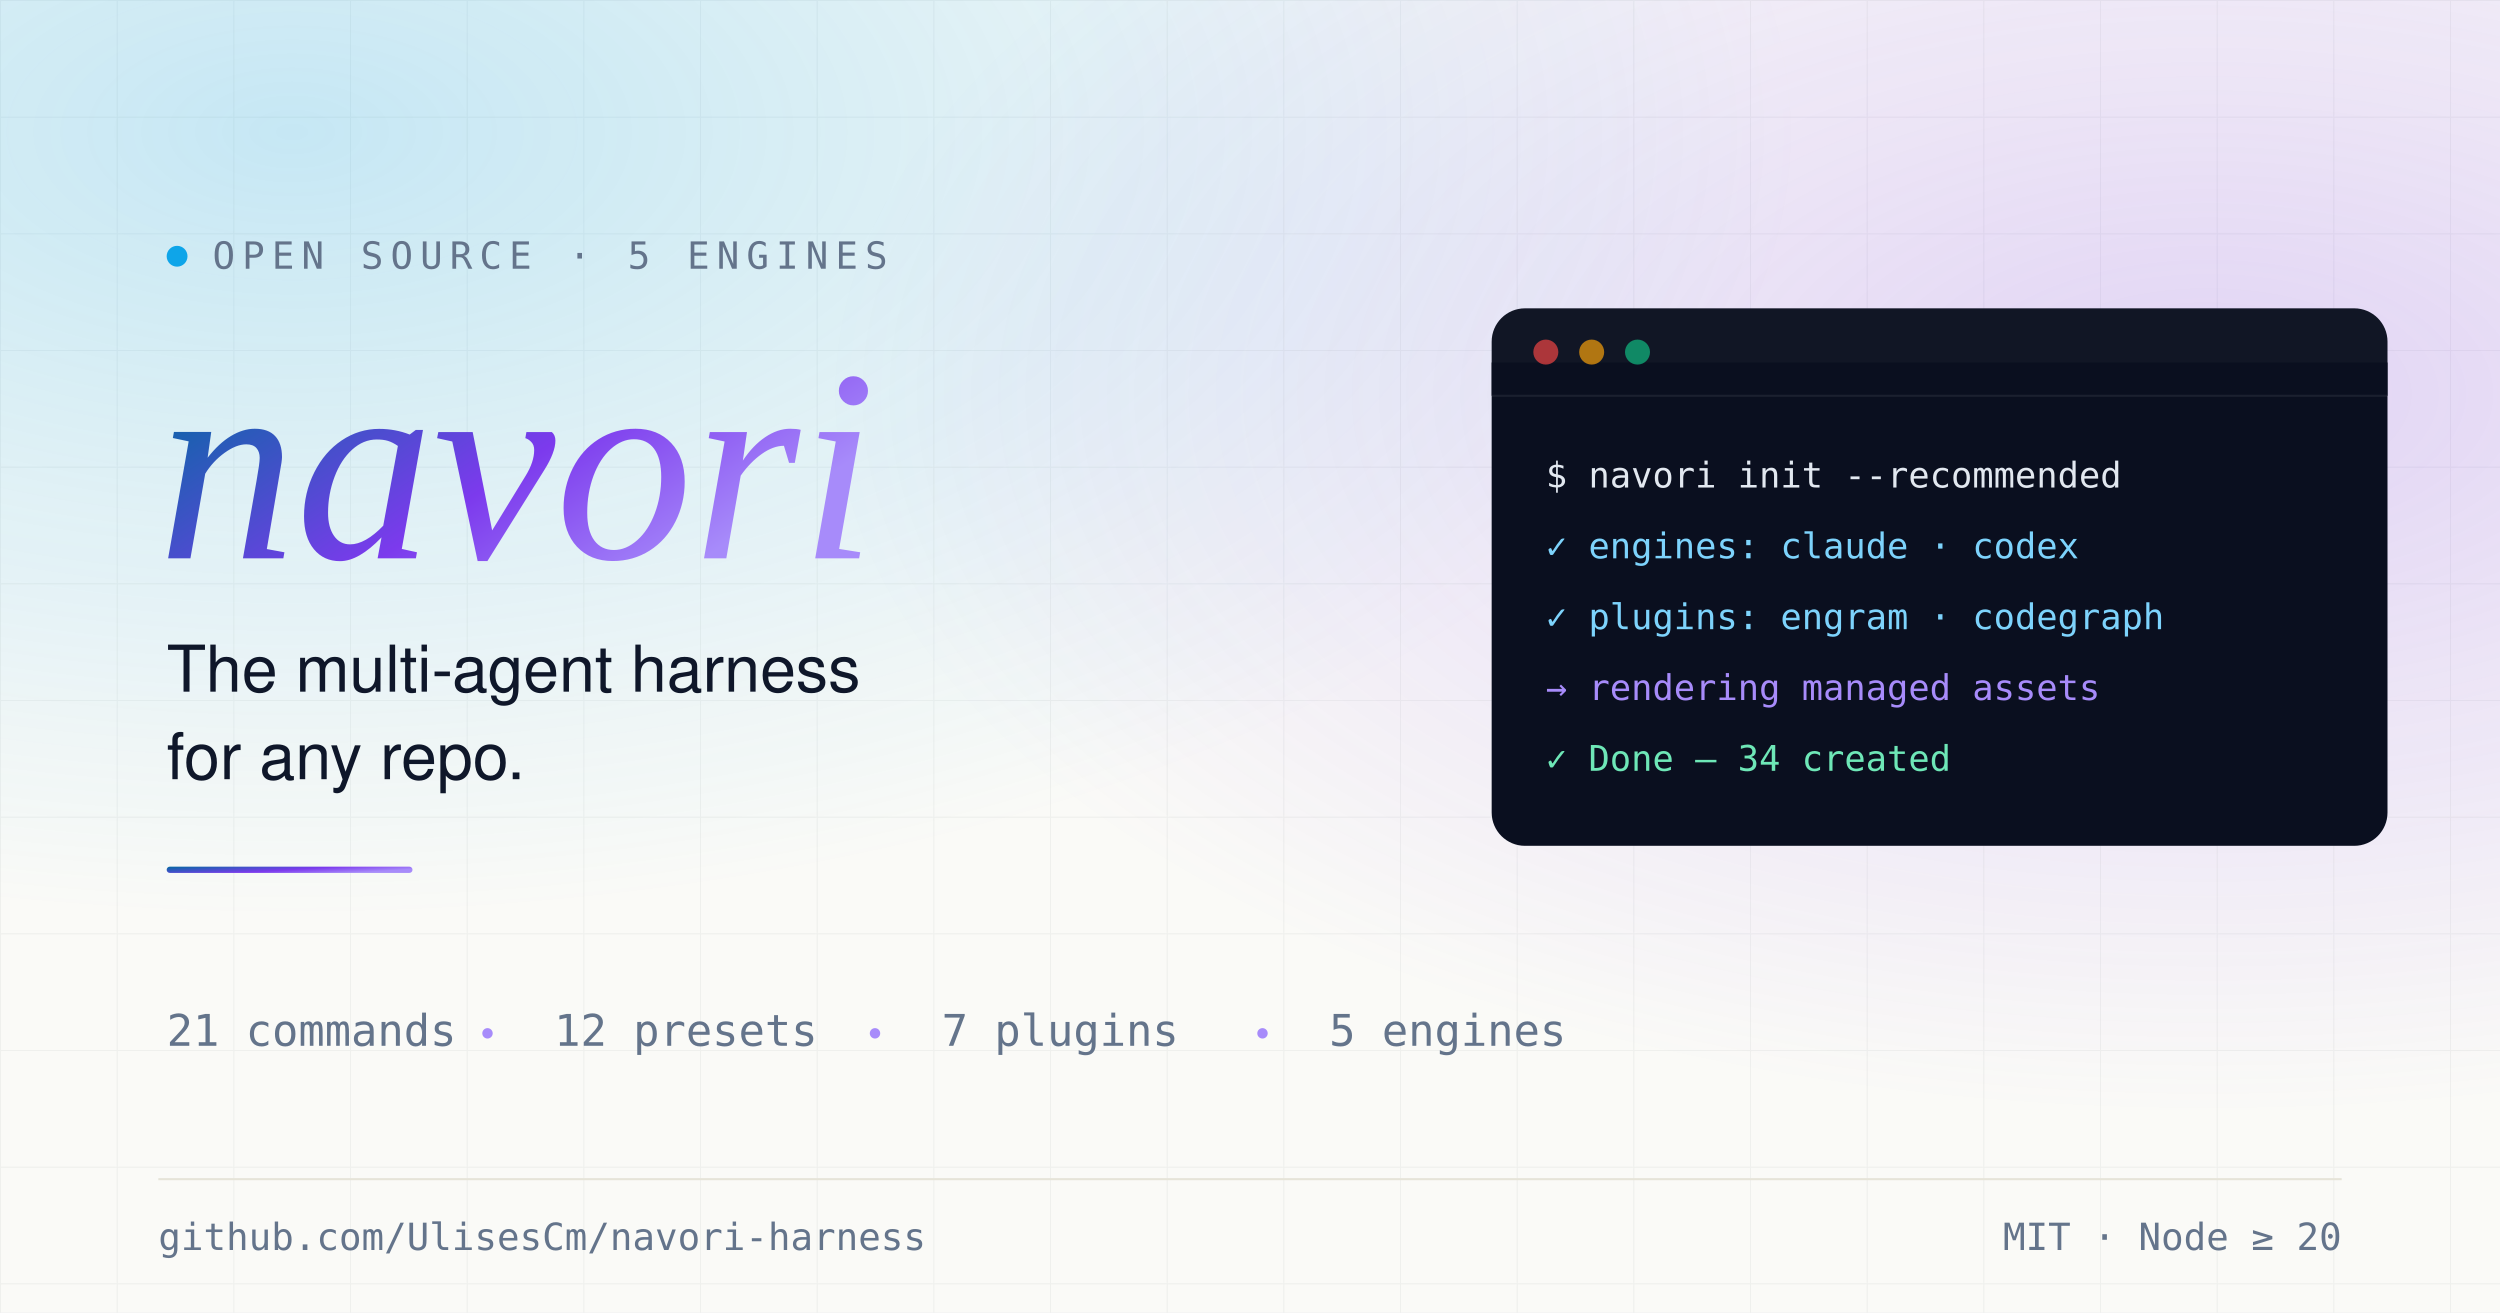
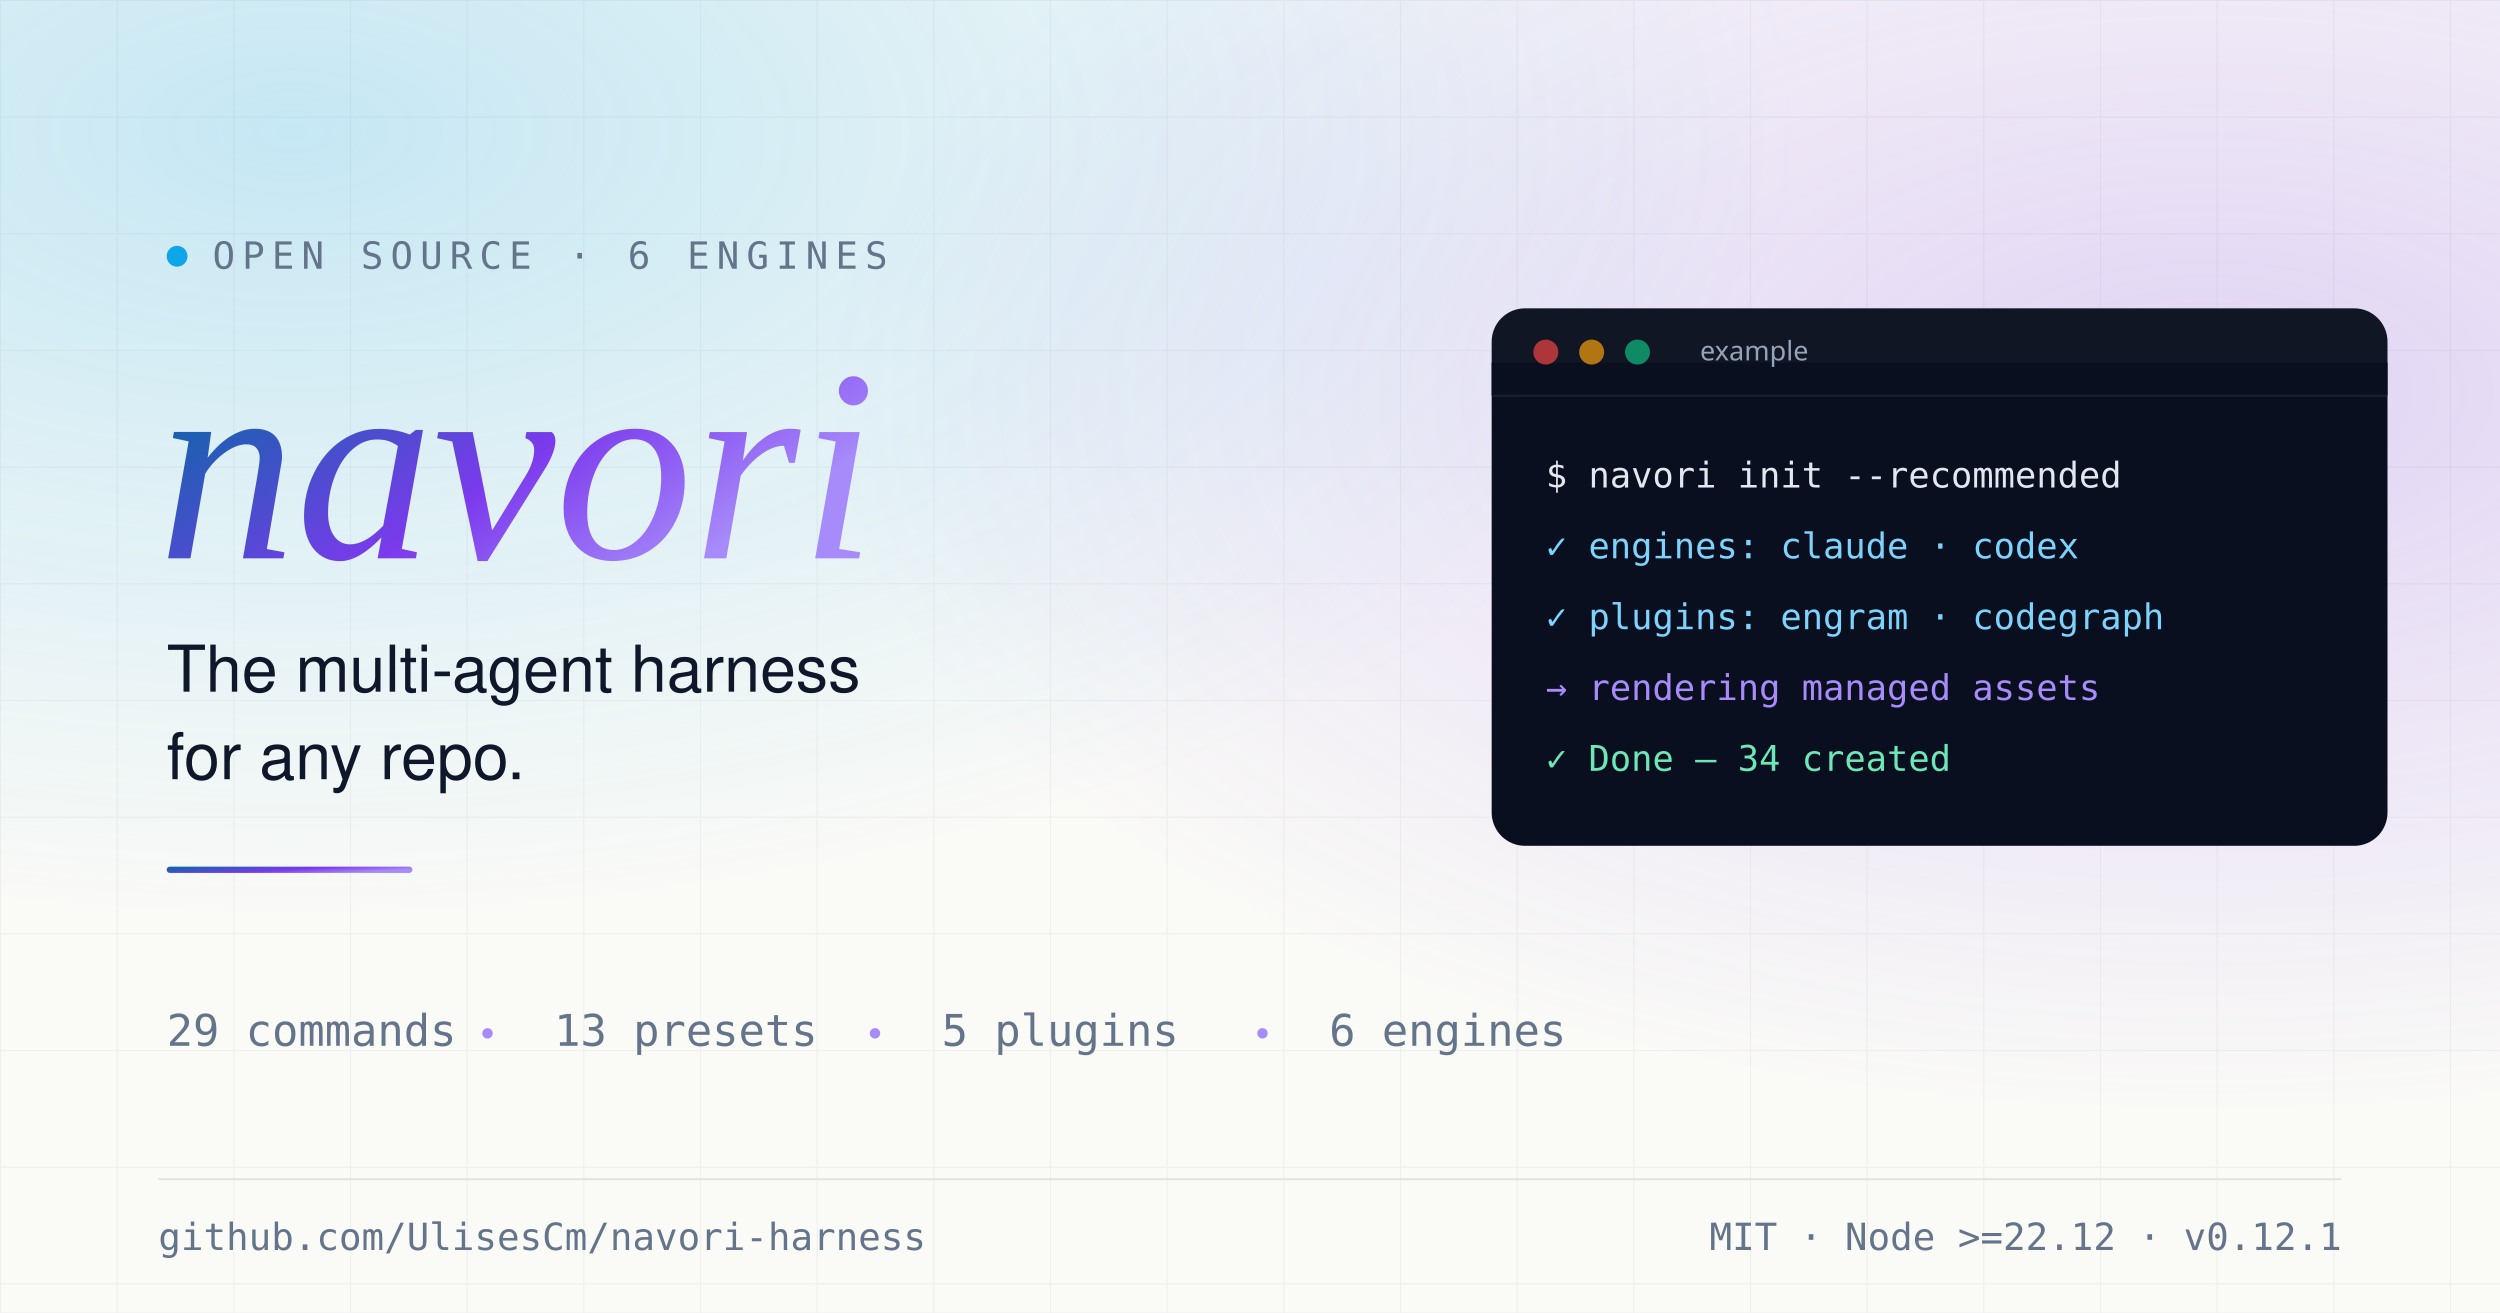
<svg xmlns="http://www.w3.org/2000/svg" width="1200" height="630" viewBox="0 0 1200 630">
  <defs>
    <linearGradient id="word" x1="0" y1="0" x2="1" y2="0.4">
      <stop offset="0%" stop-color="#0369a1" />
      <stop offset="60%" stop-color="#7c3aed" />
      <stop offset="100%" stop-color="#a78bfa" />
    </linearGradient>
    <radialGradient id="glowA" cx="0.12" cy="0.1" r="0.6">
      <stop offset="0%" stop-color="#0ea5e9" stop-opacity="0.22" />
      <stop offset="100%" stop-color="#0ea5e9" stop-opacity="0" />
    </radialGradient>
    <radialGradient id="glowB" cx="0.88" cy="0.3" r="0.55">
      <stop offset="0%" stop-color="#7c3aed" stop-opacity="0.2" />
      <stop offset="100%" stop-color="#7c3aed" stop-opacity="0" />
    </radialGradient>
    <pattern id="grid" width="56" height="56" patternUnits="userSpaceOnUse">
      <path d="M 56 0 L 0 0 0 56" fill="none" stroke="#0f172a" stroke-opacity="0.045" stroke-width="1" />
    </pattern>
  </defs>
  <rect width="1200" height="630" fill="#fafaf7" />
  <rect width="1200" height="630" fill="url(#grid)" />
  <rect width="1200" height="630" fill="url(#glowA)" />
  <rect width="1200" height="630" fill="url(#glowB)" />
  <g transform="translate(76, 0)">
    <g transform="translate(0, 132)">
      <circle cx="9" cy="-9" r="5" fill="#0ea5e9" />
-       <text x="26" y="-3" font-family="ui-monospace, monospace" font-size="18" letter-spacing="3.4" fill="#64748b">OPEN SOURCE · 5 ENGINES</text>
+       <text x="26" y="-3" font-family="ui-monospace, monospace" font-size="18" letter-spacing="3.4" fill="#64748b">OPEN SOURCE · 6 ENGINES</text>
    </g>
    <text x="0" y="268" font-family="Georgia, 'Times New Roman', serif" font-style="italic" font-size="132" fill="url(#word)">navori</text>
    <g font-family="Helvetica, Arial, sans-serif" font-size="31" font-weight="500" fill="#0f172a">
      <text x="4" y="332">The multi-agent harness</text>
      <text x="4" y="374">for any repo.</text>
    </g>
    <rect x="4" y="416" width="118" height="3" rx="1.5" fill="url(#word)" />
  </g>
  <g transform="translate(716, 148)">
    <rect x="0" y="0" width="430" height="258" rx="16" fill="#0a0f1f" />
    <rect x="0" y="0" width="430" height="42" rx="16" fill="#ffffff" fill-opacity="0.03" />
    <rect x="0" y="26" width="430" height="16" fill="#0a0f1f" />
    <line x1="0" y1="42" x2="430" y2="42" stroke="#ffffff" stroke-opacity="0.07" />
    <circle cx="26" cy="21" r="6" fill="#ef4444" fill-opacity="0.7" />
    <circle cx="48" cy="21" r="6" fill="#f59e0b" fill-opacity="0.7" />
    <circle cx="70" cy="21" r="6" fill="#10b981" fill-opacity="0.7" />
+     <text x="100" y="25" font-family="sans-serif" font-size="13" fill="#94a3b8">example</text>
    <g font-family="ui-monospace, monospace" font-size="17">
      <text x="26" y="86" fill="#e2e8f0">$ navori init --recommended</text>
      <text x="26" y="120" fill="#7dd3fc">✓ engines: claude · codex</text>
      <text x="26" y="154" fill="#7dd3fc">✓ plugins: engram · codegraph</text>
      <text x="26" y="188" fill="#a78bfa">→ rendering managed assets</text>
      <text x="26" y="222" fill="#6ee7b7">✓ Done — 34 created</text>
    </g>
  </g>
  <g transform="translate(80, 502)" font-family="ui-monospace, monospace" font-size="21" fill="#64748b">
-     <text x="0" y="0">21 commands</text>
+     <text x="0" y="0">29 commands</text>
    <circle cx="154" cy="-6" r="2.5" fill="#a78bfa" />
-     <text x="186" y="0">12 presets</text>
+     <text x="186" y="0">13 presets</text>
    <circle cx="340" cy="-6" r="2.5" fill="#a78bfa" />
-     <text x="372" y="0">7 plugins</text>
+     <text x="372" y="0">5 plugins</text>
    <circle cx="526" cy="-6" r="2.5" fill="#a78bfa" />
-     <text x="558" y="0">5 engines</text>
+     <text x="558" y="0">6 engines</text>
  </g>
  <line x1="76" y1="566" x2="1124" y2="566" stroke="#e6e4d8" />
  <text x="76" y="600" font-family="ui-monospace, monospace" font-size="18" fill="#64748b">
    github.com/UlisesCm/navori-harness
  </text>
-   <text x="1124" y="600" text-anchor="end" font-family="ui-monospace, monospace" font-size="18" fill="#64748b">MIT · Node ≥ 20</text>
+   <text x="1124" y="600" text-anchor="end" font-family="ui-monospace, monospace" font-size="18" fill="#64748b">MIT · Node &gt;=22.12 · v0.12.1</text>
</svg>
